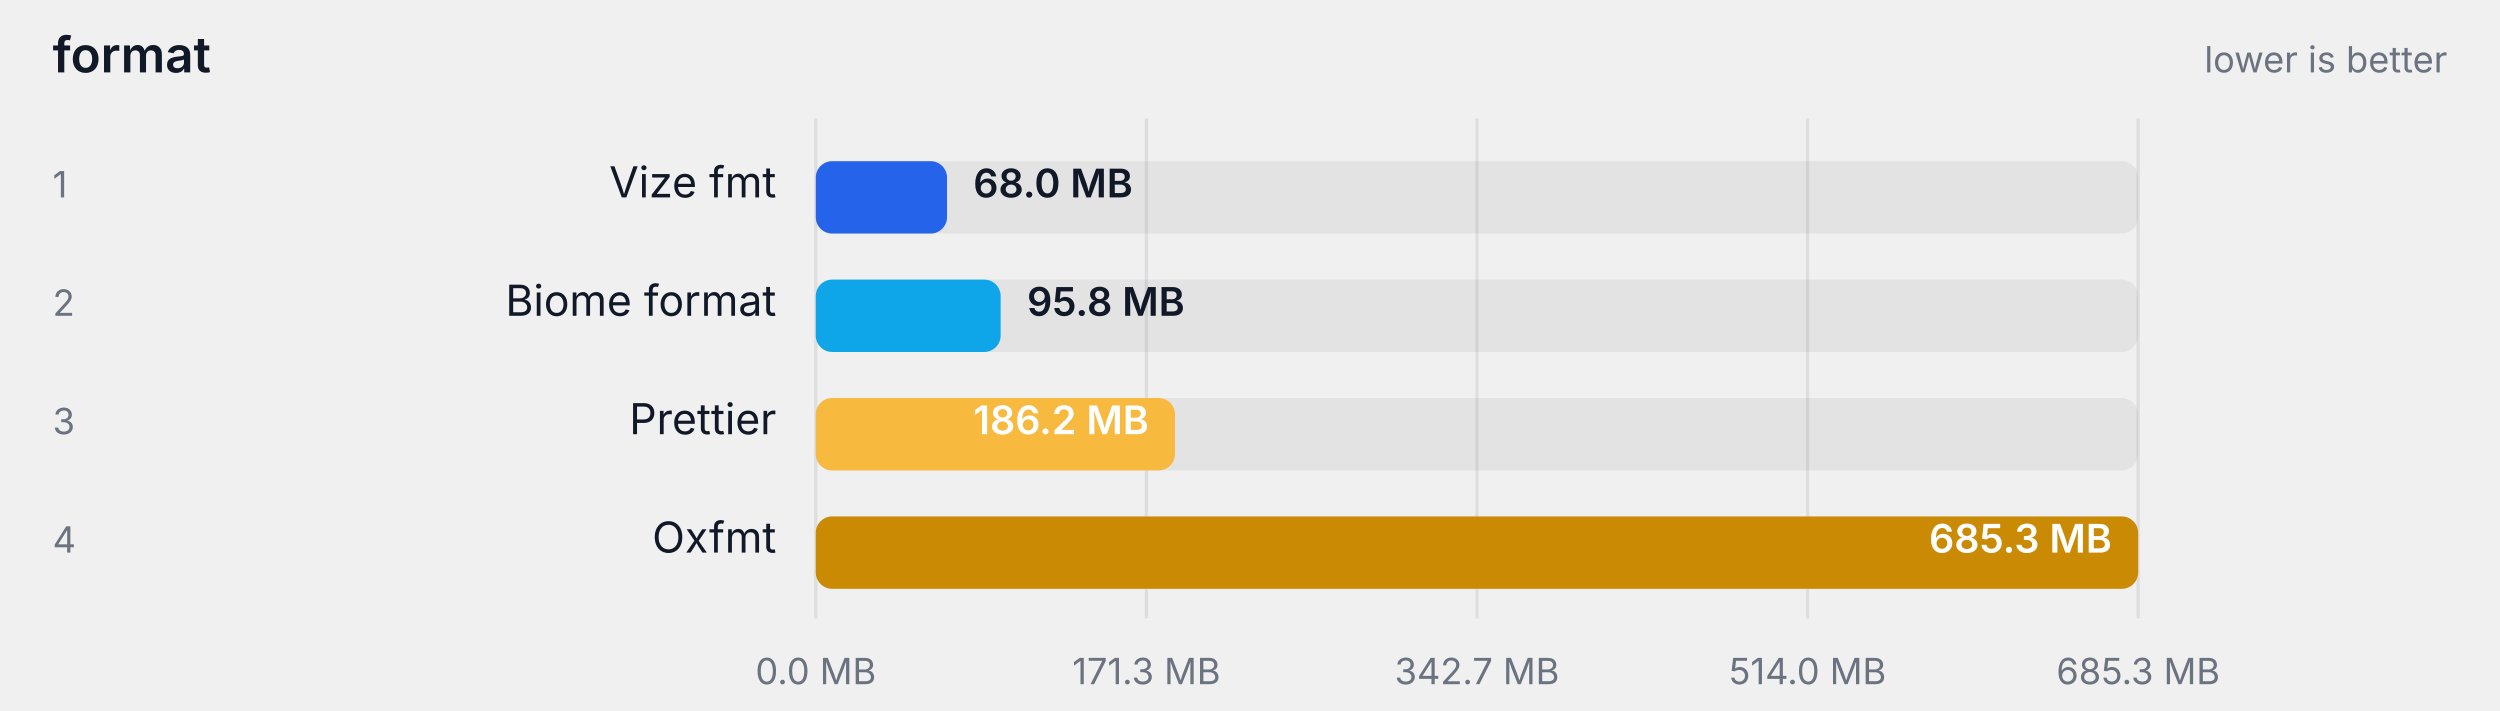
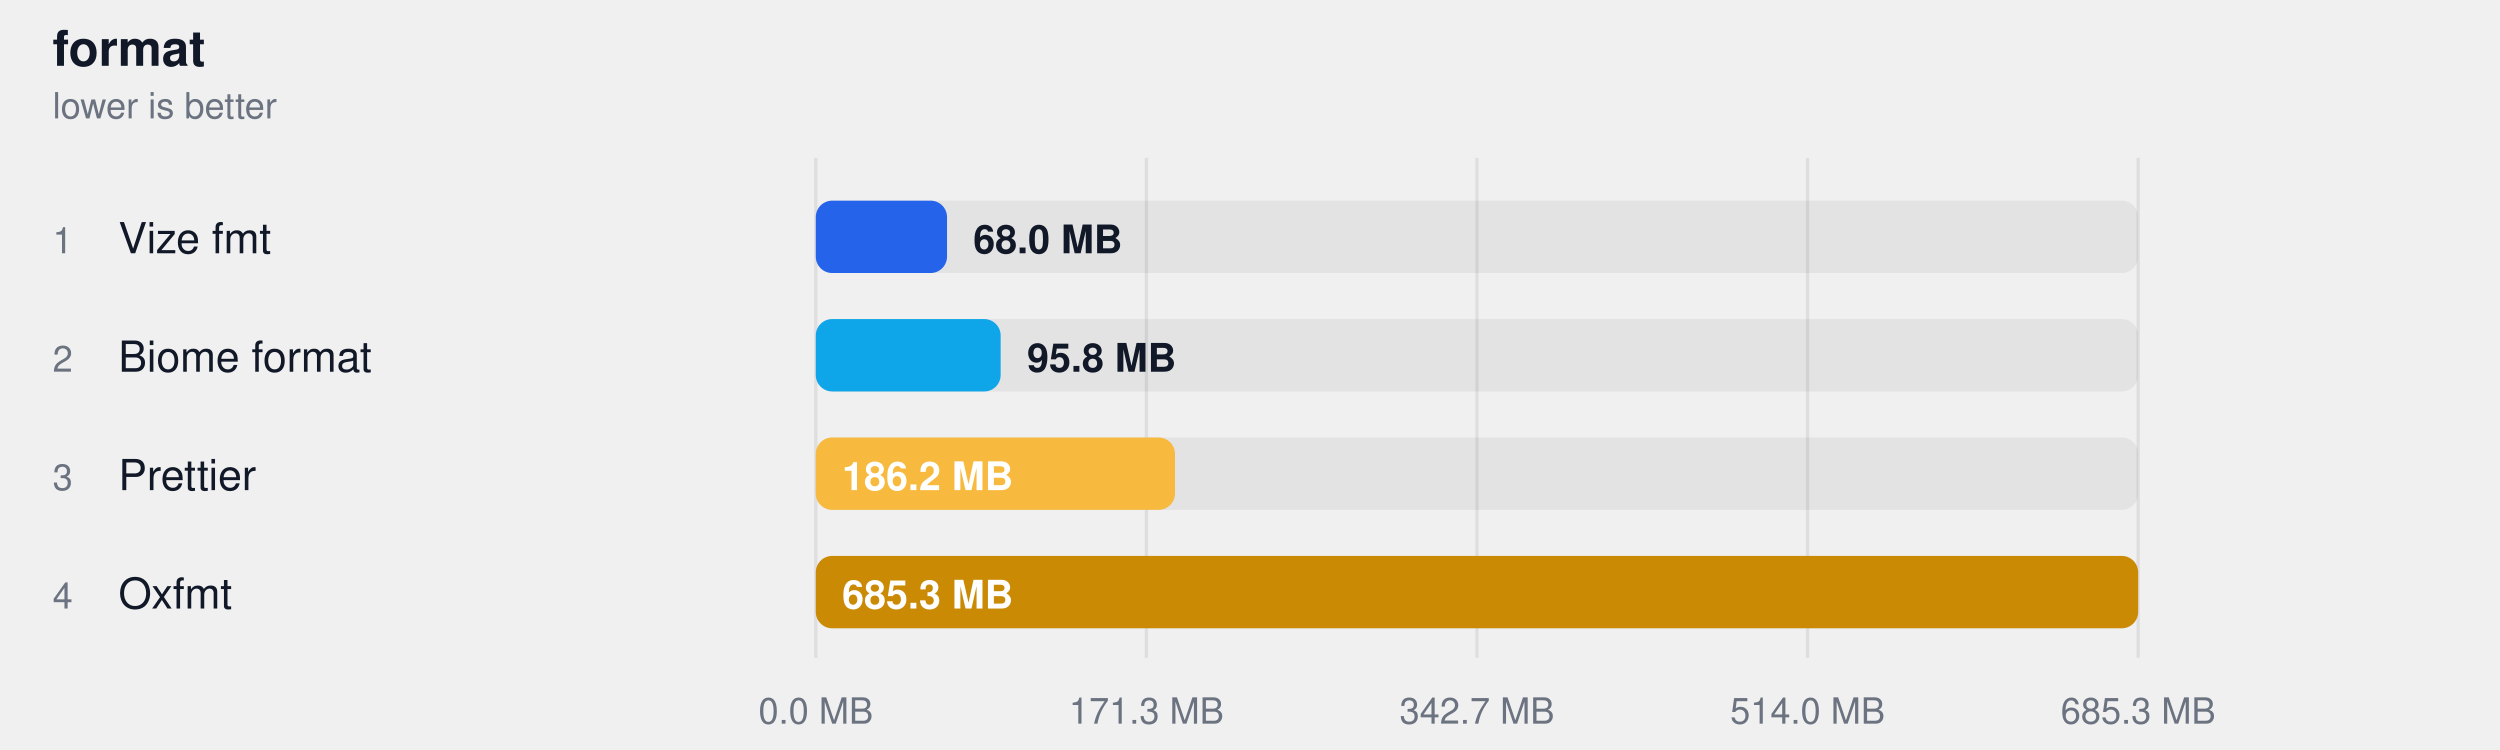
- <svg xmlns="http://www.w3.org/2000/svg" width="760" height="216" viewBox="0 0 760 216" role="img" aria-label="format">
+ <svg xmlns="http://www.w3.org/2000/svg" width="760" height="228" viewBox="0 0 760 228" role="img" aria-label="format">
  <style>
-     text { font-family: ui-sans-serif, system-ui, -apple-system, "Segoe UI", sans-serif; }
+     text { font-family: -apple-system, BlinkMacSystemFont, "Segoe UI", Helvetica, Arial, sans-serif; }
    .label { fill: #111827; }
-     .struck { text-decoration: line-through; opacity: 0.62; }
+     .struck { fill-opacity: 0.62; }
    .muted { fill: #6b7280; }
    .onbar { fill: #ffffff; }
    .track { fill: #111827; fill-opacity: 0.06; }
    .grid { stroke: #111827; stroke-opacity: 0.08; }
+     .strike { stroke: #111827; stroke-opacity: 0.45; }
    @media (prefers-color-scheme: dark) {
      .label { fill: #f9fafb; }
      .muted { fill: #9ca3af; }
      .track { fill: #f9fafb; fill-opacity: 0.08; }
      .grid { stroke: #f9fafb; stroke-opacity: 0.12; }
+       .strike { stroke: #f9fafb; }
    }
  </style>
-   <text class="label" x="16" y="22" font-size="15" font-weight="600">format</text>
-   <text class="muted" x="744" y="22" text-anchor="end" font-size="11">lower is better</text>
-   <line class="grid" x1="248" y1="36" x2="248" y2="188" />
-   <text class="muted" x="248" y="208" text-anchor="middle" font-size="11">0.0 MB</text>
-   <line class="grid" x1="348.5" y1="36" x2="348.5" y2="188" />
-   <text class="muted" x="348.5" y="208" text-anchor="middle" font-size="11">171.3 MB</text>
-   <line class="grid" x1="449" y1="36" x2="449" y2="188" />
-   <text class="muted" x="449" y="208" text-anchor="middle" font-size="11">342.7 MB</text>
-   <line class="grid" x1="549.5" y1="36" x2="549.5" y2="188" />
-   <text class="muted" x="549.5" y="208" text-anchor="middle" font-size="11">514.0 MB</text>
-   <line class="grid" x1="650" y1="36" x2="650" y2="188" />
-   <text class="muted" x="650" y="208" text-anchor="middle" font-size="11">685.3 MB</text>
-   <text class="muted" x="16" y="60" font-size="11">1</text>
-   <text class="label" x="236" y="60" text-anchor="end" font-size="13">Vize fmt</text>
-   <rect class="track" x="248" y="49" width="402" height="22" rx="5" />
-   <rect x="248" y="49" width="39.9" height="22" rx="5" fill="#2563eb" />
-   <text class="label" x="295.858" y="60" font-size="12" font-weight="600">68.0 MB</text>
-   <text class="muted" x="16" y="96" font-size="11">2</text>
-   <text class="label" x="236" y="96" text-anchor="end" font-size="13">Biome format</text>
-   <rect class="track" x="248" y="85" width="402" height="22" rx="5" />
-   <rect x="248" y="85" width="56.2" height="22" rx="5" fill="#0ea5e9" />
-   <text class="label" x="312.224" y="96" font-size="12" font-weight="600">95.8 MB</text>
-   <text class="muted" x="16" y="132" font-size="11">3</text>
-   <text class="label" x="236" y="132" text-anchor="end" font-size="13">Prettier</text>
-   <rect class="track" x="248" y="121" width="402" height="22" rx="5" />
-   <rect x="248" y="121" width="109.2" height="22" rx="5" fill="#f7b93e" />
-   <text class="onbar" x="349.239" y="132" text-anchor="end" font-size="12" font-weight="600">186.2 MB</text>
-   <text class="muted" x="16" y="168" font-size="11">4</text>
-   <text class="label" x="236" y="168" text-anchor="end" font-size="13">Oxfmt</text>
-   <rect class="track" x="248" y="157" width="402" height="22" rx="5" />
-   <rect x="248" y="157" width="402.0" height="22" rx="5" fill="#ca8a04" />
-   <text class="onbar" x="642" y="168" text-anchor="end" font-size="12" font-weight="600">685.3 MB</text>
+   <text class="label" fill="#111827" x="16" y="20" font-size="15" font-weight="600">format</text>
+   <text class="muted" fill="#6b7280" x="16" y="36" font-size="11">lower is better</text>
+   <line class="grid" x1="248" y1="48" x2="248" y2="200" />
+   <text class="muted" fill="#6b7280" x="248" y="220" text-anchor="middle" font-size="11">0.0 MB</text>
+   <line class="grid" x1="348.5" y1="48" x2="348.5" y2="200" />
+   <text class="muted" fill="#6b7280" x="348.5" y="220" text-anchor="middle" font-size="11">171.3 MB</text>
+   <line class="grid" x1="449" y1="48" x2="449" y2="200" />
+   <text class="muted" fill="#6b7280" x="449" y="220" text-anchor="middle" font-size="11">342.7 MB</text>
+   <line class="grid" x1="549.5" y1="48" x2="549.5" y2="200" />
+   <text class="muted" fill="#6b7280" x="549.5" y="220" text-anchor="middle" font-size="11">514.0 MB</text>
+   <line class="grid" x1="650" y1="48" x2="650" y2="200" />
+   <text class="muted" fill="#6b7280" x="650" y="220" text-anchor="middle" font-size="11">685.3 MB</text>
+   <text class="muted" fill="#6b7280" x="16" y="77" font-size="11">1</text>
+   <text class="label" fill="#111827" x="36" y="77" font-size="13">Vize fmt</text>
+   <rect class="track" x="248" y="61" width="402" height="22" rx="5" />
+   <rect x="248" y="61" width="39.9" height="22" rx="5" fill="#2563eb" />
+   <text class="label" fill="#111827" x="295.858" y="77" font-size="12" font-weight="600">68.0 MB</text>
+   <text class="muted" fill="#6b7280" x="16" y="113" font-size="11">2</text>
+   <text class="label" fill="#111827" x="36" y="113" font-size="13">Biome format</text>
+   <rect class="track" x="248" y="97" width="402" height="22" rx="5" />
+   <rect x="248" y="97" width="56.2" height="22" rx="5" fill="#0ea5e9" />
+   <text class="label" fill="#111827" x="312.224" y="113" font-size="12" font-weight="600">95.8 MB</text>
+   <text class="muted" fill="#6b7280" x="16" y="149" font-size="11">3</text>
+   <text class="label" fill="#111827" x="36" y="149" font-size="13">Prettier</text>
+   <rect class="track" x="248" y="133" width="402" height="22" rx="5" />
+   <rect x="248" y="133" width="109.2" height="22" rx="5" fill="#f7b93e" />
+   <text class="onbar" fill="#ffffff" x="256" y="149" font-size="12" font-weight="600">186.2 MB</text>
+   <text class="muted" fill="#6b7280" x="16" y="185" font-size="11">4</text>
+   <text class="label" fill="#111827" x="36" y="185" font-size="13">Oxfmt</text>
+   <rect class="track" x="248" y="169" width="402" height="22" rx="5" />
+   <rect x="248" y="169" width="402.0" height="22" rx="5" fill="#ca8a04" />
+   <text class="onbar" fill="#ffffff" x="256" y="185" font-size="12" font-weight="600">685.3 MB</text>
</svg>
